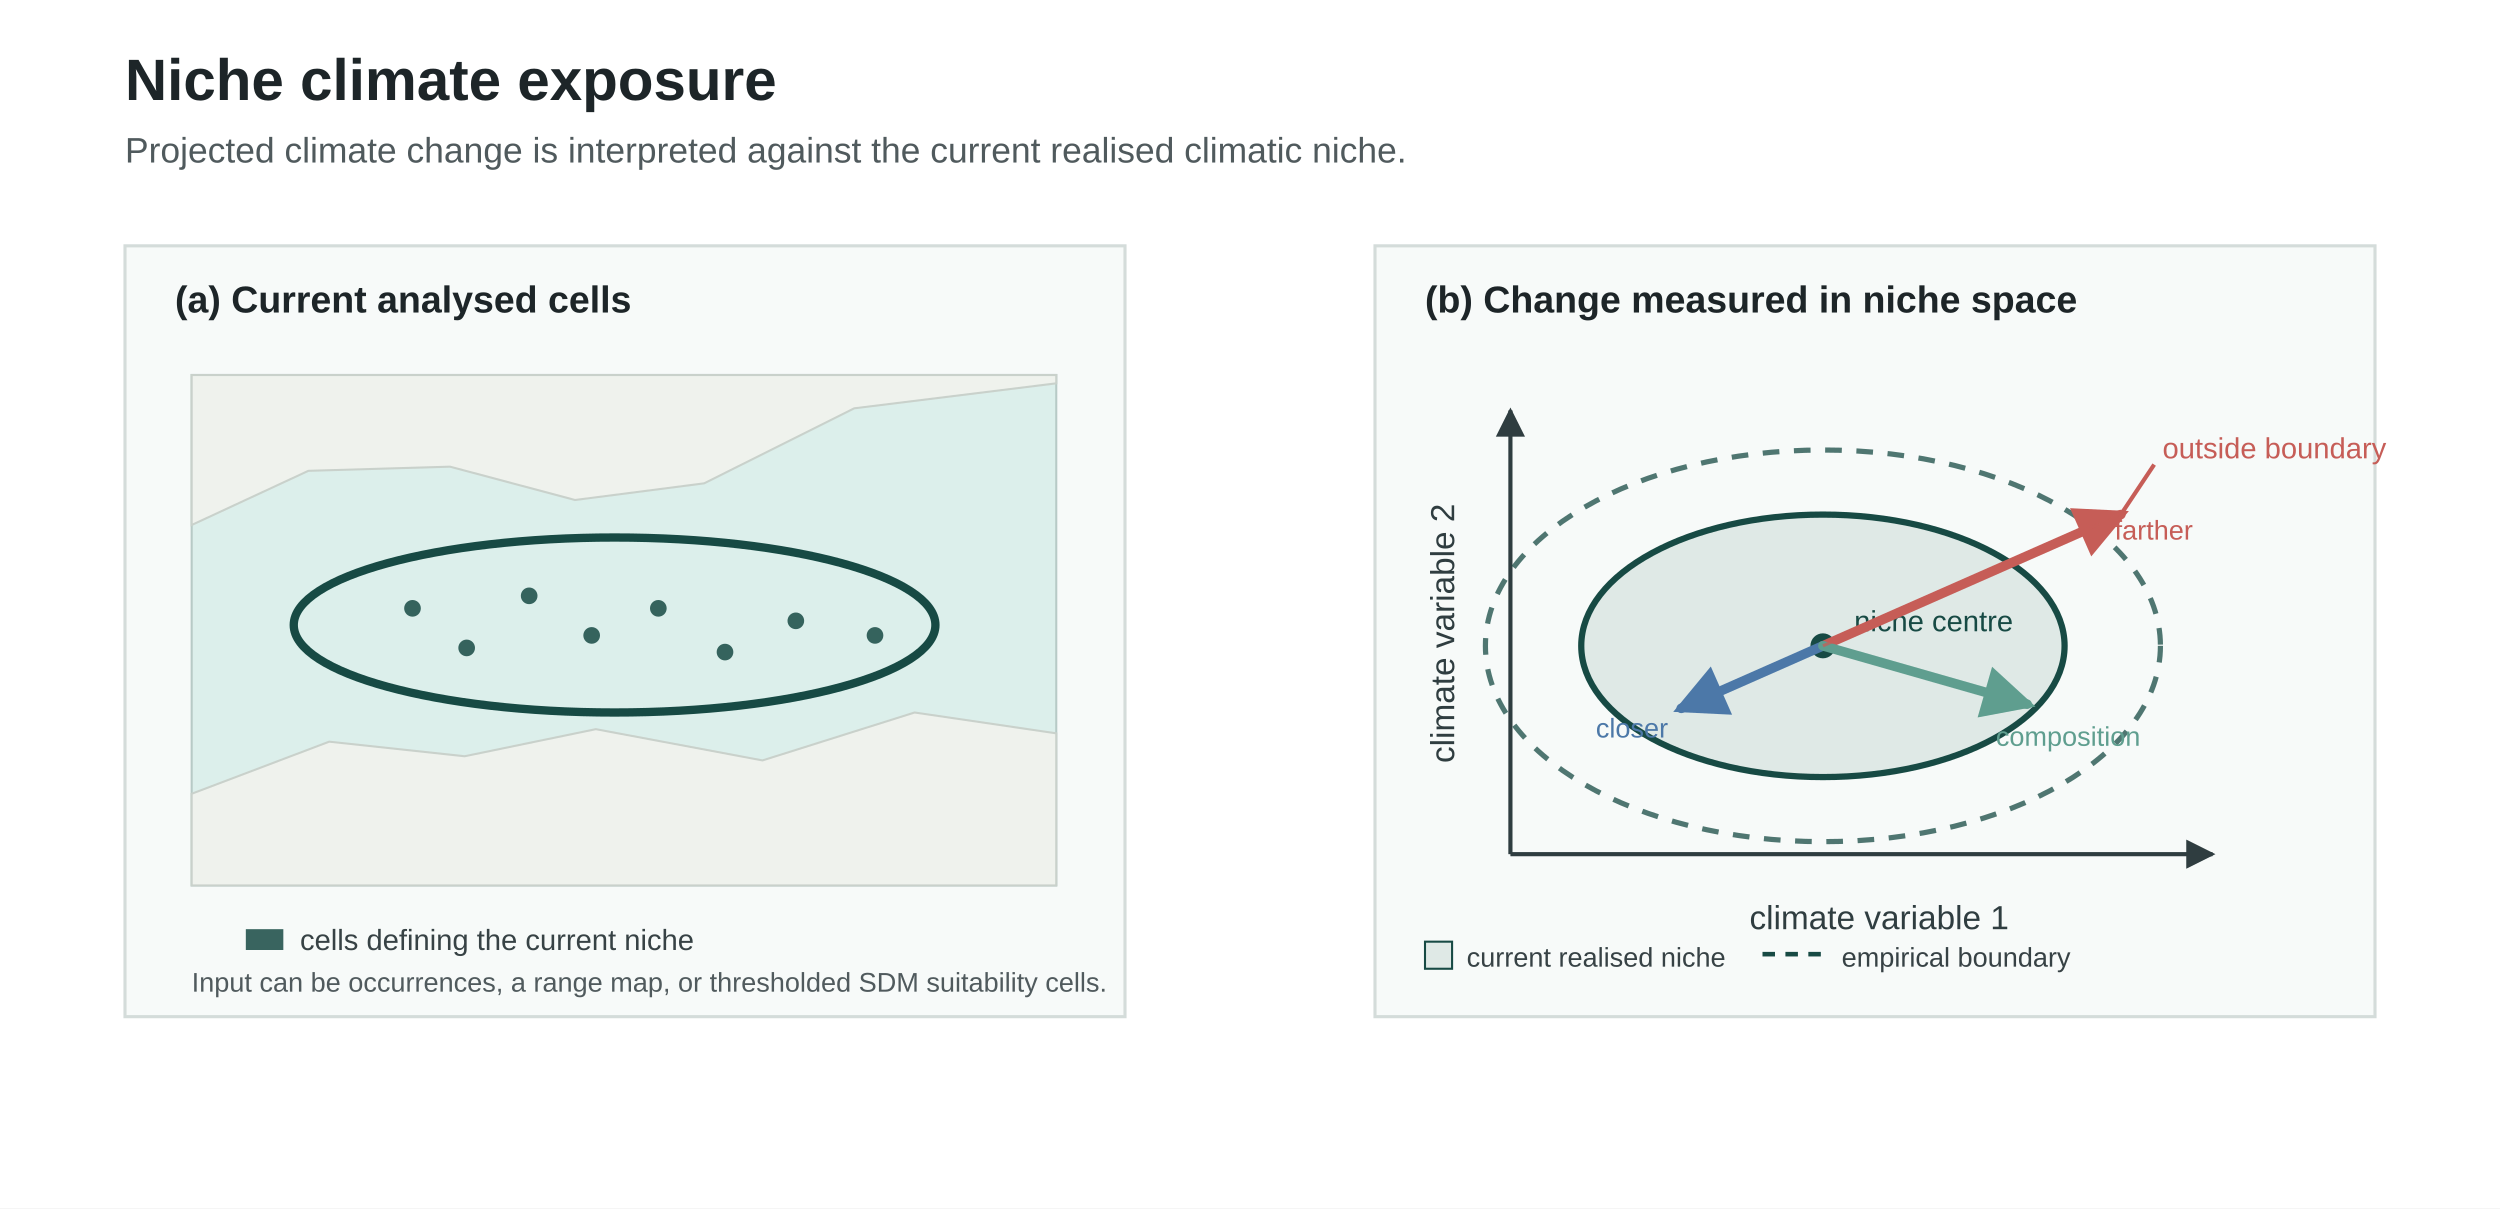
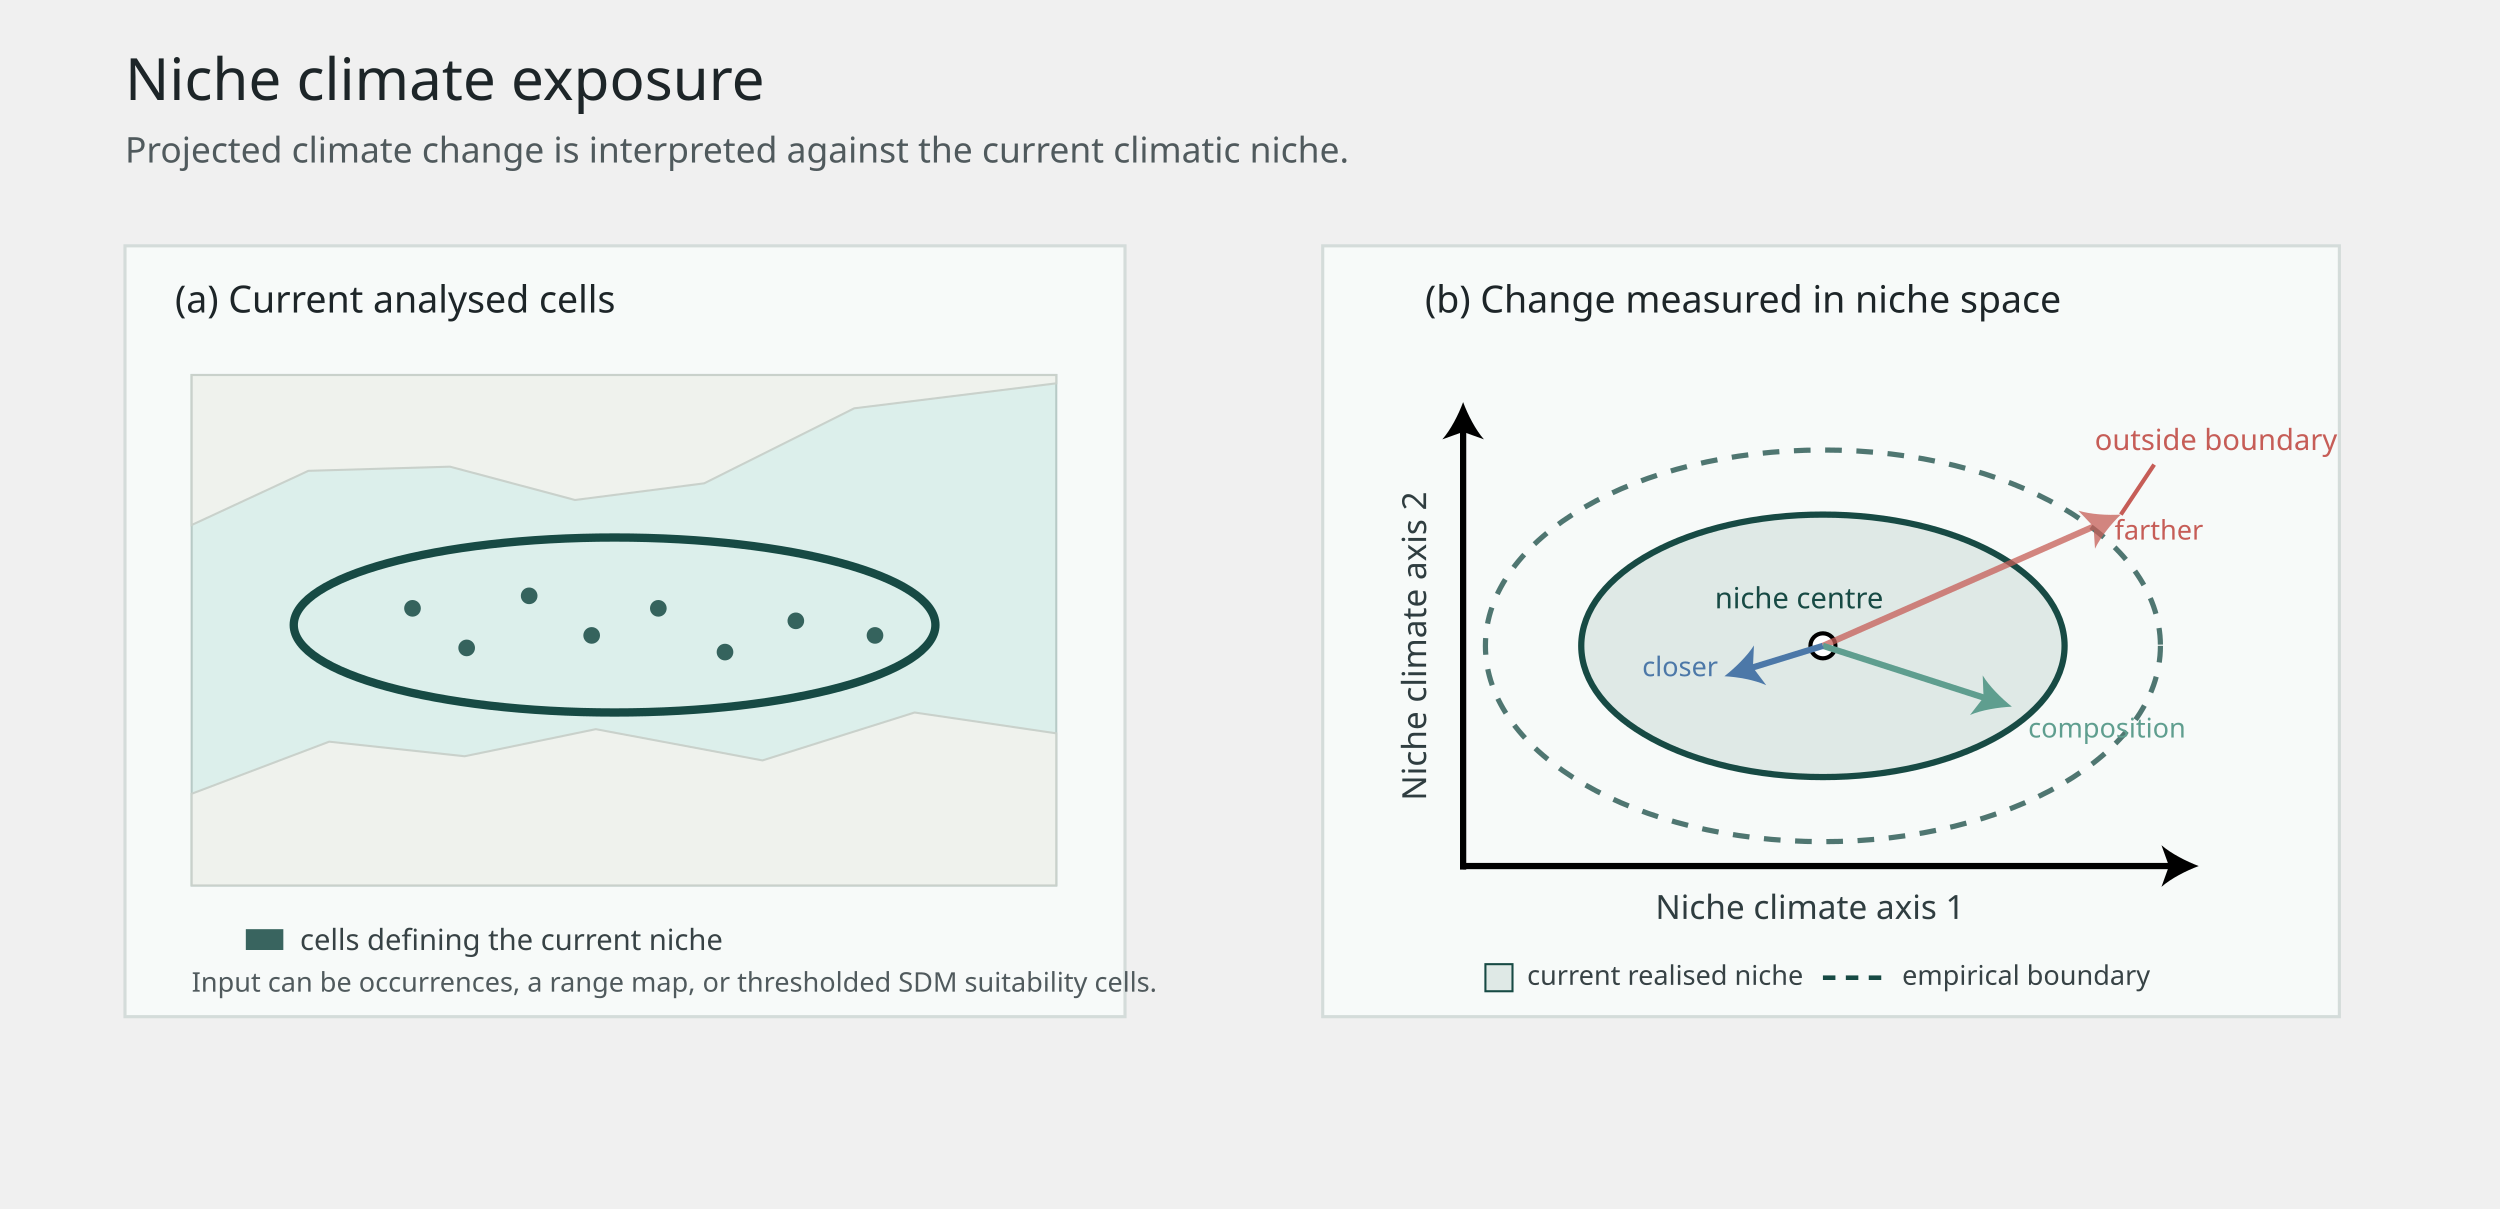
- <svg xmlns="http://www.w3.org/2000/svg" width="1200" height="580" viewBox="0 0 1200 580" role="img" aria-label="Niche climate exposure schematic">
-   <defs>
-     <marker id="axisArrow" viewBox="0 0 10 10" refX="9" refY="5" markerWidth="7" markerHeight="7" orient="auto">
-       <path d="M0,0 L10,5 L0,10 Z" fill="#2f3d40" />
-     </marker>
-     <marker id="changeArrow" viewBox="0 0 12 12" refX="10" refY="6" markerWidth="5.5" markerHeight="5.5" orient="auto">
-       <path d="M0,0 L12,6 L0,12 Z" fill="#c65d57" />
-     </marker>
-     <marker id="nearArrow" viewBox="0 0 12 12" refX="10" refY="6" markerWidth="5.5" markerHeight="5.5" orient="auto">
-       <path d="M0,0 L12,6 L0,12 Z" fill="#4c78a8" />
-     </marker>
-     <marker id="compArrow" viewBox="0 0 12 12" refX="10" refY="6" markerWidth="5.5" markerHeight="5.5" orient="auto">
-       <path d="M0,0 L12,6 L0,12 Z" fill="#5f9e8f" />
-     </marker>
-   </defs>
-   <rect x="0" y="0" width="1200" height="580" fill="#ffffff" />
-   <text x="60" y="48" font-family="Arial, Helvetica, sans-serif" font-size="28" font-weight="700" fill="#1d2528">Niche climate exposure</text>
-   <text x="60" y="78" font-family="Arial, Helvetica, sans-serif" font-size="17" fill="#505a5d">Projected climate change is interpreted against the current realised climatic niche.</text>
-   <rect x="60" y="118" width="480" height="370" fill="#f7faf9" stroke="#d4dcda" stroke-width="1.5" />
-   <text x="84" y="150" font-family="Arial, Helvetica, sans-serif" font-size="18" font-weight="700" fill="#1d2528">(a) Current analysed cells</text>
-   <rect x="92" y="180" width="415" height="245" fill="#dcefeb" stroke="#b7cac6" stroke-width="1" />
-   <path d="M92 252 L148 226 L216 224 L276 240 L338 232 L410 196 L507 184 L507 180 L92 180 Z" fill="#eff2ed" stroke="#c9d1cb" stroke-width="1" />
-   <path d="M92 425 L92 381 L158 356 L223 363 L286 350 L366 365 L439 342 L507 352 L507 425 Z" fill="#eff2ed" stroke="#c9d1cb" stroke-width="1" />
-   <ellipse cx="295" cy="300" rx="154" ry="42" fill="none" stroke="#174a44" stroke-width="4" />
-   <g fill="#174a44" opacity="0.85">
-     <circle cx="198" cy="292" r="4" />
-     <circle cx="224" cy="311" r="4" />
-     <circle cx="254" cy="286" r="4" />
-     <circle cx="284" cy="305" r="4" />
-     <circle cx="316" cy="292" r="4" />
-     <circle cx="348" cy="313" r="4" />
-     <circle cx="382" cy="298" r="4" />
-     <circle cx="420" cy="305" r="4" />
+ <svg xmlns="http://www.w3.org/2000/svg" version="1.1" id="图层_1" x="0px" y="0px" width="1200" height="580" viewBox="0 0 1200 580" style="enable-background:new 0 0 1200 580;" xml:space="preserve">
+   <style type="text/css">
+ 	.st0{fill:#1D2528;}
+ 	.st1{font-family:'Arial-BoldMT';}
+ 	.st2{font-size:28px;}
+ 	.st3{fill:#505A5D;}
+ 	.st4{font-family:'ArialMT';}
+ 	.st5{font-size:17px;}
+ 	.st6{fill:#F7FAF9;stroke:#D4DCDA;stroke-width:1.5;}
+ 	.st7{font-size:18px;}
+ 	.st8{fill:#DCEFEB;stroke:#B7CAC6;}
+ 	.st9{fill:#EFF2ED;stroke:#C9D1CB;}
+ 	.st10{fill:none;stroke:#174A44;stroke-width:4;}
+ 	.st11{opacity:0.85;}
+ 	.st12{fill:#174A44;}
+ 	.st13{opacity:0.85;fill:#174A44;enable-background:new    ;}
+ 	.st14{fill:#374245;}
+ 	.st15{font-size:14px;}
+ 	.st16{font-size:13px;}
+ 	.st17{fill:none;}
+ 	.st18{fill:#2F3D40;}
+ 	.st19{font-size:16px;}
+ 	.st20{fill:#DFE9E6;stroke:#174A44;stroke-width:3;}
+ 	.st21{opacity:0.75;fill:none;stroke:#174A44;stroke-width:2.5;stroke-dasharray:8,7;enable-background:new    ;}
+ 	.st22{fill:#FFFFFF;stroke:#000000;stroke-width:2;}
+ 	.st23{fill:#C65D57;}
+ 	.st24{fill:#4C78A8;}
+ 	.st25{fill:#5F9E8F;}
+ 	.st26{opacity:0.75;enable-background:new    ;}
+ 	.st27{fill:none;stroke:#C65D57;stroke-width:3;}
+ 	.st28{fill:none;stroke:#C65D57;stroke-width:2;}
+ 	.st29{fill:#DFE9E6;stroke:#174A44;}
+ 	.st30{fill:none;stroke:#174A44;stroke-width:2.2;stroke-dasharray:6,5;}
+ 	.st31{fill:none;stroke:#000000;stroke-width:3;stroke-miterlimit:10;}
+ 	.st32{fill:none;stroke:#5F9E8F;stroke-width:3;stroke-miterlimit:10;}
+ 	.st33{fill:none;stroke:#4C78A8;stroke-width:3;stroke-miterlimit:10;}
+ </style>
+   <text transform="matrix(1 0 0 1 60 48)" class="st0 st1 st2">Niche climate exposure</text>
+   <text transform="matrix(1 0 0 1 60 78)" class="st3 st4 st5">Projected climate change is interpreted against the current climatic niche.</text>
+   <rect x="60" y="118" class="st6" width="480" height="370" />
+   <text transform="matrix(1 0 0 1 84 150)" class="st0 st1 st7">(a) Current analysed cells</text>
+   <rect x="92" y="180" class="st8" width="415" height="245" />
+   <path class="st9" d="M92,252l56-26l68-2l60,16l62-8l72-36l97-12v-4H92V252z" />
+   <path class="st9" d="M92,425v-44l66-25l65,7l63-13l80,15l73-23l68,10v73H92z" />
+   <ellipse class="st10" cx="295" cy="300" rx="154" ry="42" />
+   <g class="st11">
+     <circle class="st12" cx="198" cy="292" r="4" />
+     <circle class="st12" cx="224" cy="311" r="4" />
+     <circle class="st12" cx="254" cy="286" r="4" />
+     <circle class="st12" cx="284" cy="305" r="4" />
+     <circle class="st12" cx="316" cy="292" r="4" />
+     <circle class="st12" cx="348" cy="313" r="4" />
+     <circle class="st12" cx="382" cy="298" r="4" />
+     <circle class="st12" cx="420" cy="305" r="4" />
  </g>
-   <rect x="118" y="446" width="18" height="10" fill="#174a44" opacity="0.85" />
-   <text x="144" y="456" font-family="Arial, Helvetica, sans-serif" font-size="14" fill="#374245">cells defining the current niche</text>
-   <text x="92" y="476" font-family="Arial, Helvetica, sans-serif" font-size="13" fill="#505a5d">Input can be occurrences, a range map, or thresholded SDM suitability cells.</text>
-   <rect x="660" y="118" width="480" height="370" fill="#f7faf9" stroke="#d4dcda" stroke-width="1.5" />
-   <text x="684" y="150" font-family="Arial, Helvetica, sans-serif" font-size="18" font-weight="700" fill="#1d2528">(b) Change measured in niche space</text>
-   <line x1="725" y1="410" x2="1062" y2="410" stroke="#2f3d40" stroke-width="2" marker-end="url(#axisArrow)" />
-   <line x1="725" y1="410" x2="725" y2="197" stroke="#2f3d40" stroke-width="2" marker-end="url(#axisArrow)" />
-   <text x="902" y="446" font-family="Arial, Helvetica, sans-serif" font-size="16" text-anchor="middle" fill="#2f3d40">climate variable 1</text>
-   <text x="698" y="304" transform="rotate(-90 698 304)" font-family="Arial, Helvetica, sans-serif" font-size="16" text-anchor="middle" fill="#2f3d40">climate variable 2</text>
-   <ellipse cx="875" cy="310" rx="116" ry="63" fill="#dfe9e6" stroke="#174a44" stroke-width="3" />
-   <ellipse cx="875" cy="310" rx="162" ry="94" fill="none" stroke="#174a44" stroke-width="2.5" stroke-dasharray="8 7" opacity="0.75" />
-   <circle cx="875" cy="310" r="6" fill="#174a44" />
-   <text x="890" y="303" font-family="Arial, Helvetica, sans-serif" font-size="14" fill="#174a44">niche centre</text>
-   <line x1="875" y1="310" x2="1018" y2="247" stroke="#c65d57" stroke-width="4.6" stroke-linecap="round" marker-end="url(#changeArrow)" />
-   <line x1="875" y1="310" x2="807" y2="340" stroke="#4c78a8" stroke-width="4.6" stroke-linecap="round" marker-end="url(#nearArrow)" />
-   <line x1="875" y1="310" x2="973" y2="338" stroke="#5f9e8f" stroke-width="4.6" stroke-linecap="round" marker-end="url(#compArrow)" />
-   <line x1="875" y1="310" x2="1018" y2="247" stroke="#c65d57" stroke-width="1.5" stroke-dasharray="5 5" opacity="0.75" />
-   <path d="M1018 247 L1034 223" fill="none" stroke="#c65d57" stroke-width="2" />
-   <text x="1038" y="220" font-family="Arial, Helvetica, sans-serif" font-size="14" fill="#c65d57">outside boundary</text>
-   <text x="1015" y="259" font-family="Arial, Helvetica, sans-serif" font-size="13" fill="#c65d57">farther</text>
-   <text x="766" y="354" font-family="Arial, Helvetica, sans-serif" font-size="13" fill="#4c78a8">closer</text>
-   <text x="958" y="358" font-family="Arial, Helvetica, sans-serif" font-size="13" fill="#5f9e8f">composition</text>
-   <rect x="684" y="452" width="13" height="13" fill="#dfe9e6" stroke="#174a44" />
-   <text x="704" y="464" font-family="Arial, Helvetica, sans-serif" font-size="13" fill="#374245">current realised niche</text>
-   <line x1="846" y1="458" x2="878" y2="458" stroke="#174a44" stroke-width="2.2" stroke-dasharray="6 5" />
-   <text x="884" y="464" font-family="Arial, Helvetica, sans-serif" font-size="13" fill="#374245">empirical boundary</text>
+   <rect x="118" y="446" class="st13" width="18" height="10" />
+   <text transform="matrix(1 0 0 1 144 456)" class="st14 st4 st15">cells defining the current niche</text>
+   <text transform="matrix(1 0 0 1 92 476)" class="st3 st4 st16">Input can be occurrences, a range map, or thresholded SDM suitability cells.</text>
+   <rect x="634.9" y="118" class="st6" width="488" height="370" />
+   <text transform="matrix(1 0 0 1 684 150)" class="st0 st1 st7">(b) Change measured in niche space</text>
+   <path class="st17" d="" />
+   <path marker-end="url(#axisArrow)" class="st18" d="M1062,410" />
+   <path class="st17" d="" />
+   <path marker-end="url(#axisArrow)" class="st18" d="M725,197" />
+   <text transform="matrix(1 0 0 1 794.5906 441.0977)" class="st18 st4 st19">Niche climate axis 1</text>
+   <ellipse class="st20" cx="875" cy="310" rx="116" ry="63" />
+   <ellipse class="st21" cx="875" cy="310" rx="162" ry="94" />
+   <circle class="st22" cx="875" cy="310" r="6" />
+   <text transform="matrix(1 0 0 1 823.1129 292.0002)" class="st12 st4 st15">niche centre</text>
+   <path class="st17" d="" />
+   <path marker-end="url(#changeArrow)" class="st23" d="M1018,247" />
+   <path class="st17" d="" />
+   <path marker-end="url(#nearArrow)" class="st24" d="M807,340" />
+   <path class="st17" d="" />
+   <path marker-end="url(#compArrow)" class="st25" d="M973,338" />
+   <g class="st26">
+     <g>
+       <line class="st27" x1="875" y1="310" x2="1006.4" y2="252.1" />
+       <g>
+         <path class="st23" d="M1018,247c-4.6,4.4-9.8,10.9-12.4,16.4l-0.7-10.6l-7.3-7.7C1003.4,246.9,1011.7,247.4,1018,247z" />
+       </g>
+     </g>
+   </g>
+   <path class="st28" d="M1018,247l16-24" />
+   <text transform="matrix(1 0 0 1 1005.454 215.9998)" class="st23 st4 st15">outside boundary</text>
+   <text transform="matrix(1 0 0 1 1015 259)" class="st23 st4 st16">farther</text>
+   <text transform="matrix(1 0 0 1 788.2539 324.577)" class="st24 st4 st16">closer</text>
+   <rect x="713" y="462.8" class="st29" width="13" height="13" />
+   <text transform="matrix(1 0 0 1 733 472.7205)" class="st14 st4 st16">current realised niche</text>
+   <line class="st30" x1="875" y1="469.3" x2="907" y2="469.3" />
+   <text transform="matrix(1 0 0 1 913 472.7205)" class="st14 st4 st16">empirical boundary</text>
+   <g>
+     <g>
+       <line class="st31" x1="702.3" y1="415.7" x2="1042.8" y2="415.7" />
+       <g>
+         <path d="M1055.4,415.7c-6,2.2-13.4,6-17.9,10l3.6-10l-3.6-10C1042.1,409.7,1049.5,413.5,1055.4,415.7z" />
+       </g>
+     </g>
+   </g>
+   <g>
+     <g>
+       <line class="st31" x1="702.3" y1="417.4" x2="702.3" y2="205.7" />
+       <g>
+         <path d="M702.3,193c2.2,6,6,13.4,10,17.9l-10-3.6l-10,3.6C696.3,206.4,700.1,199,702.3,193z" />
+       </g>
+     </g>
+   </g>
+   <text transform="matrix(6.123234e-17 -1 1 6.123234e-17 684.5281 384.298)" class="st18 st4 st19">Niche climate axis 2</text>
+   <g>
+     <g>
+       <line class="st32" x1="875" y1="310" x2="953.6" y2="335.3" />
+       <g>
+         <path class="st25" d="M965.7,339.2c-6.4,0.3-14.6,1.6-20.1,4l6.5-8.4l-0.4-10.6C954.8,329.4,960.7,335.2,965.7,339.2z" />
+       </g>
+     </g>
+   </g>
+   <text transform="matrix(1 0 0 1 973.52 353.9998)" class="st25 st4 st16">composition</text>
+   <g>
+     <g>
+       <line class="st33" x1="875" y1="310" x2="839.9" y2="320.8" />
+       <g>
+         <path class="st24" d="M827.7,324.6c5-3.9,11-9.7,14.2-14.8l-0.5,10.6l6.4,8.5C842.3,326.4,834.1,324.9,827.7,324.6z" />
+       </g>
+     </g>
+   </g>
</svg>
